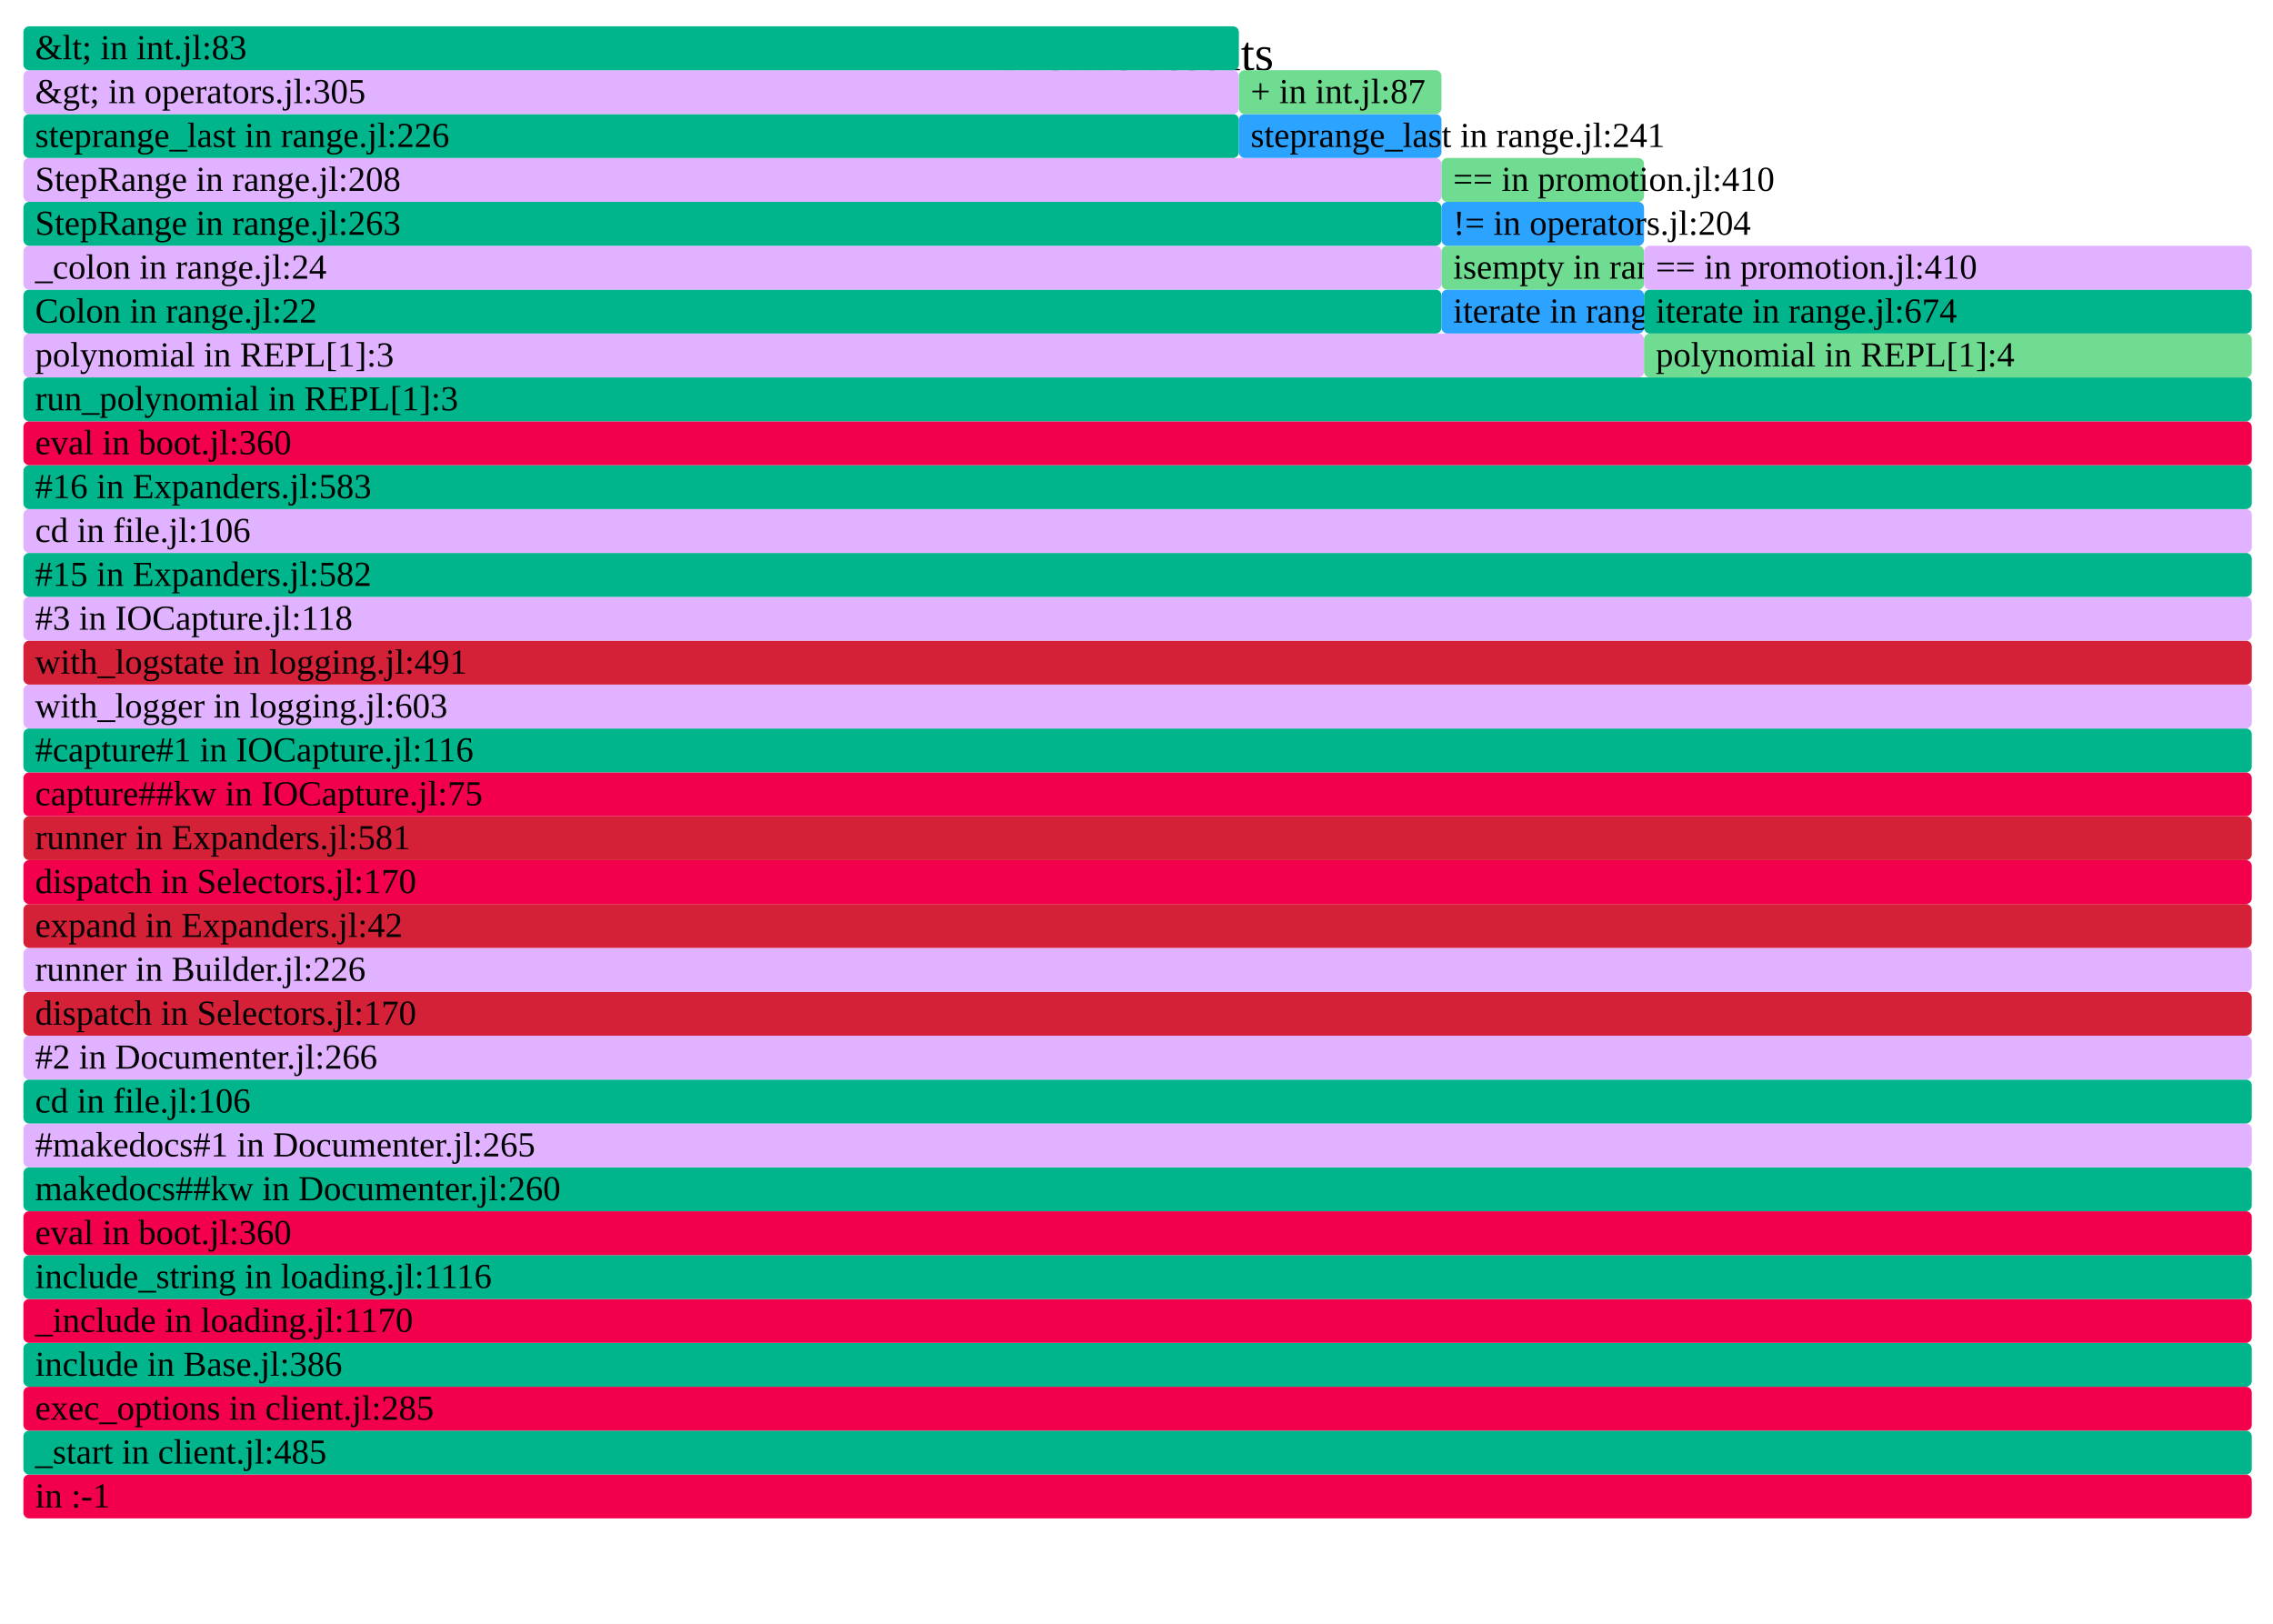
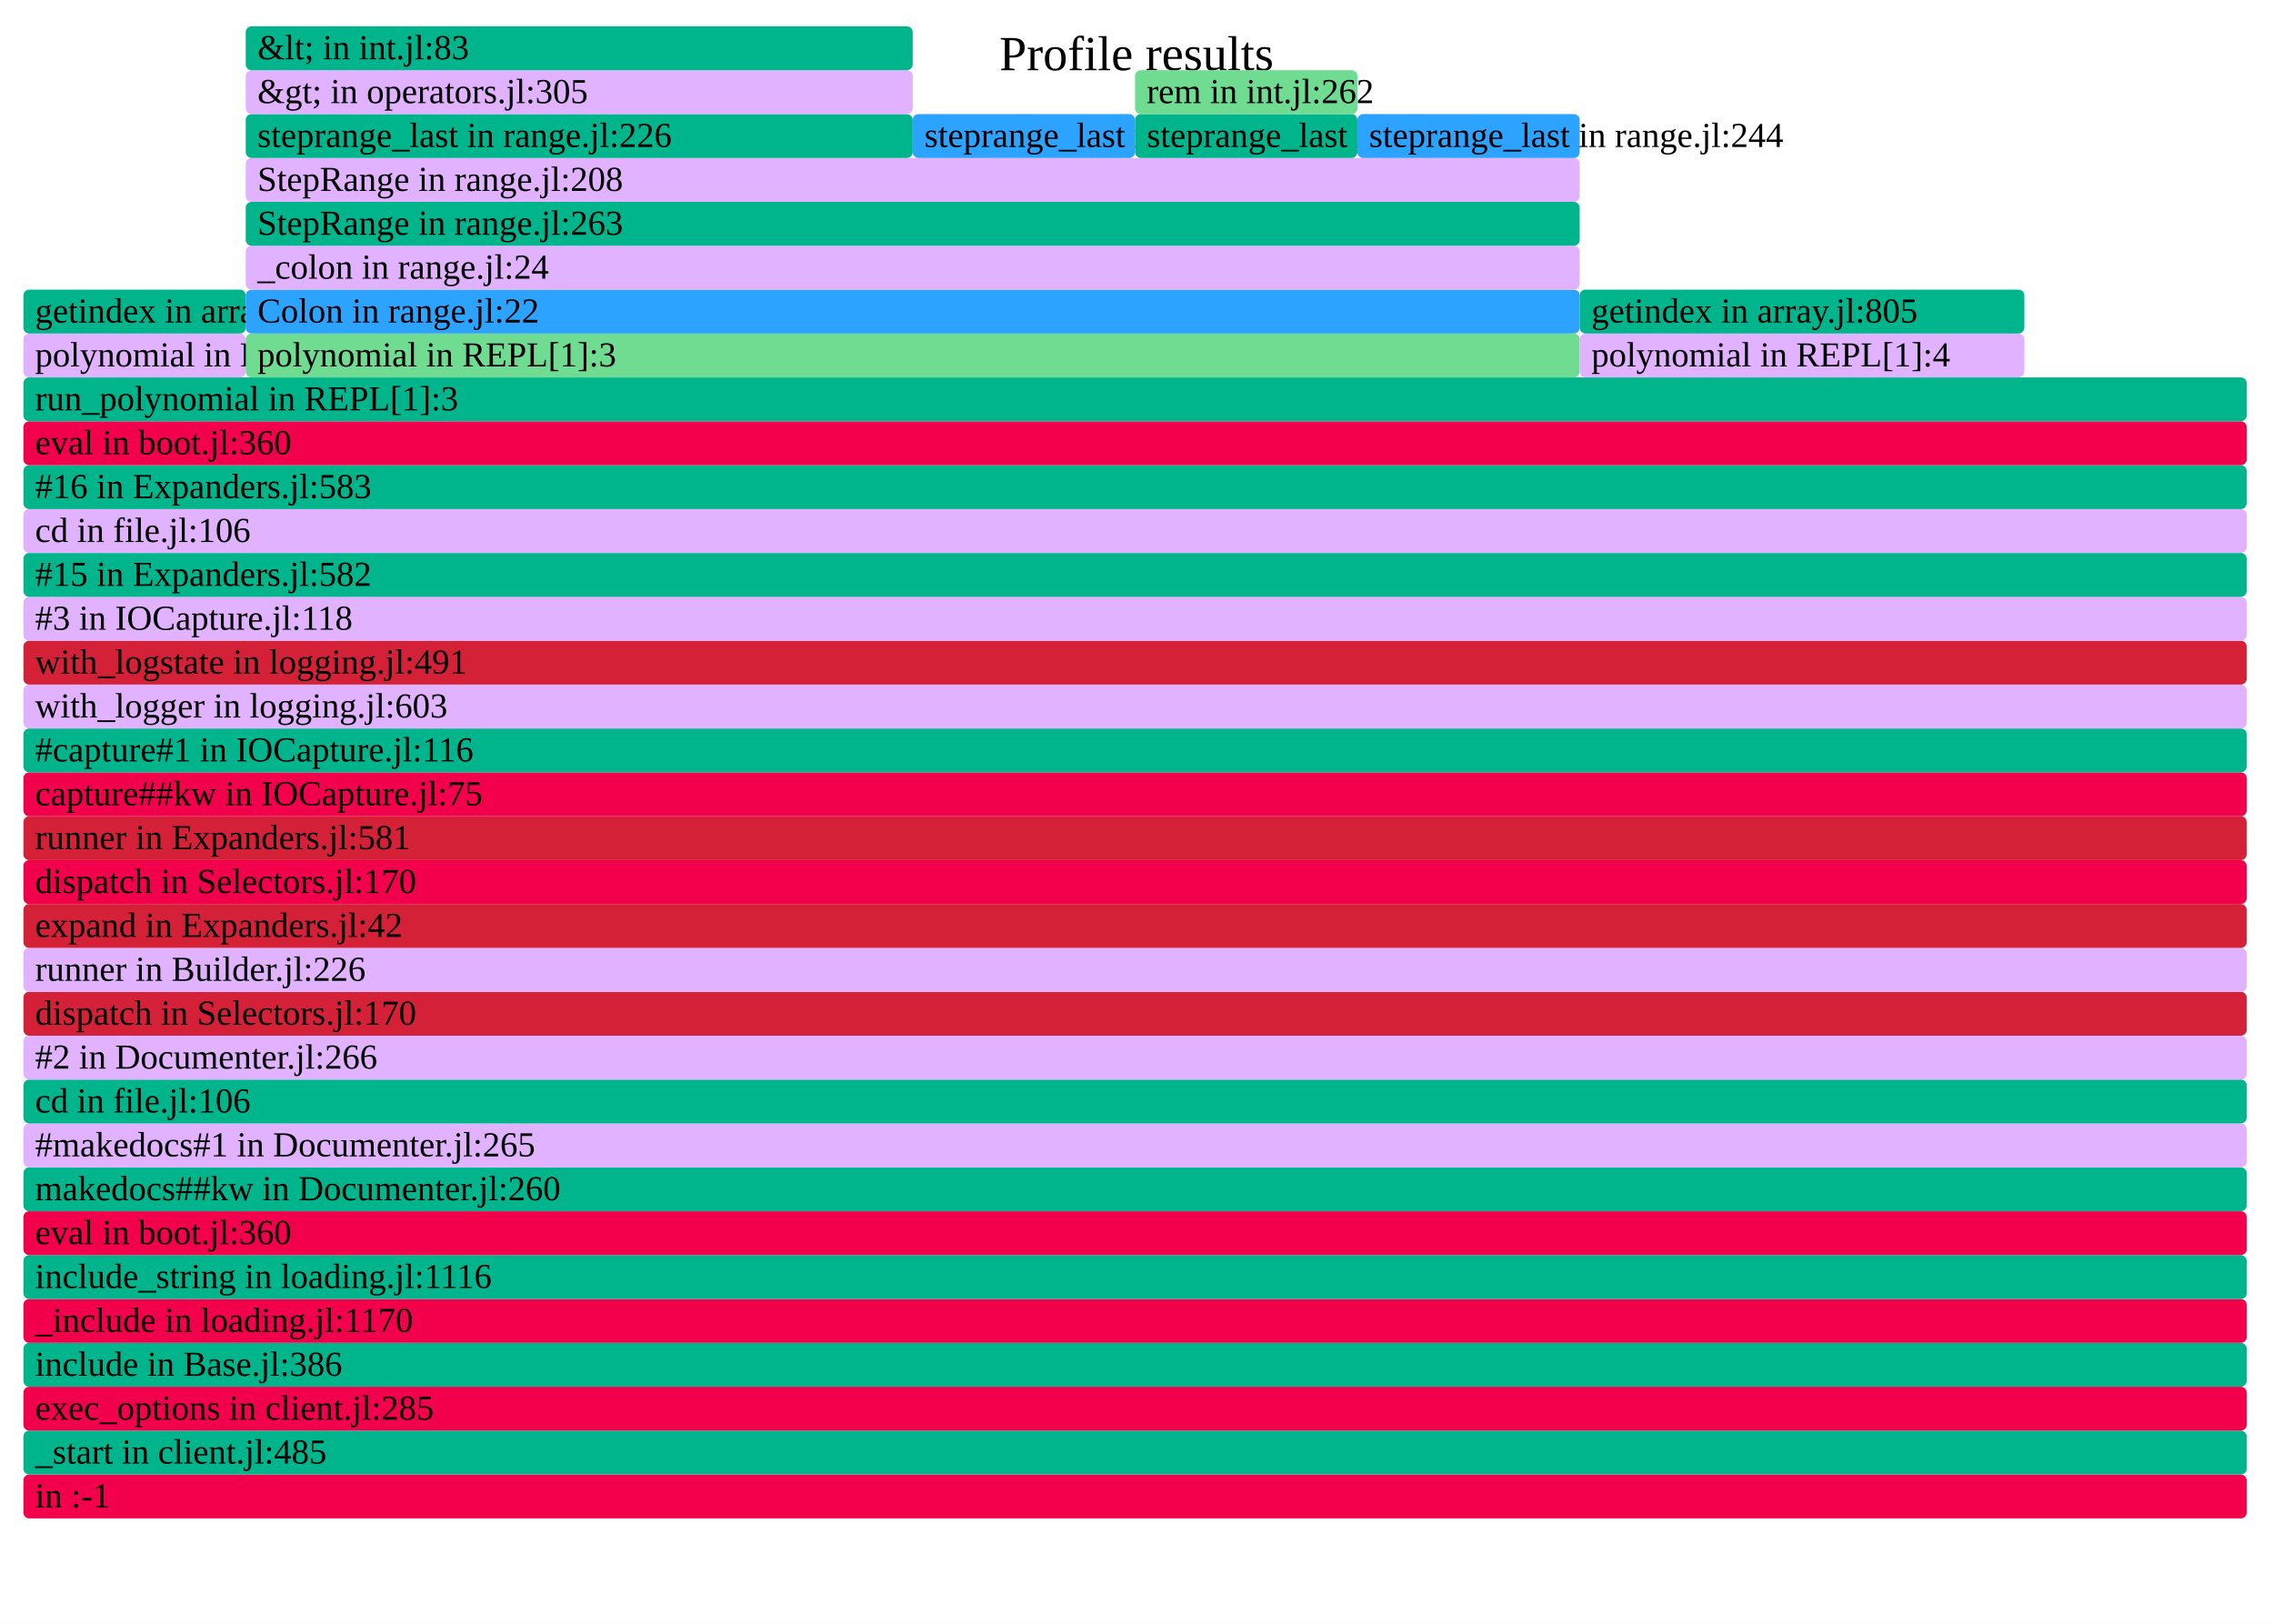
- <svg xmlns="http://www.w3.org/2000/svg" version="1.1" width="777" height="555" viewBox="0 0 777 555" id="fig-7bf837a604f64cc885ef6d8ea8f035d8">
+ <svg xmlns="http://www.w3.org/2000/svg" version="1.1" width="777" height="555" viewBox="0 0 777 555" id="fig-18f7d54ca2d546a98f33cf4b0b7d5172">
  <defs>
-     <clipPath id="fig-7bf837a604f64cc885ef6d8ea8f035d8-clip">
+     <clipPath id="fig-18f7d54ca2d546a98f33cf4b0b7d5172-clip">
      <rect x="0" y="0" width="777" height="555" />
    </clipPath>
  </defs>
  <style type="text/css">
-     #fig-7bf837a604f64cc885ef6d8ea8f035d8 text {
+     #fig-18f7d54ca2d546a98f33cf4b0b7d5172 text {
        pointer-events: none;
        font-family: inherit;
        font-size: 12px;
        fill: #000000;
    }
-     text#fig-7bf837a604f64cc885ef6d8ea8f035d8-caption {
+     text#fig-18f7d54ca2d546a98f33cf4b0b7d5172-caption {
        font-size: 16.8px;
        fill: #000000;
        text-anchor: middle;
    }
-     #fig-7bf837a604f64cc885ef6d8ea8f035d8-bg {
+     #fig-18f7d54ca2d546a98f33cf4b0b7d5172-bg {
        fill: #FFFFFF;
    }
-     #fig-7bf837a604f64cc885ef6d8ea8f035d8-viewport rect, #fig-7bf837a604f64cc885ef6d8ea8f035d8-viewport path {
+     #fig-18f7d54ca2d546a98f33cf4b0b7d5172-viewport rect, #fig-18f7d54ca2d546a98f33cf4b0b7d5172-viewport path {
        vector-effect: non-scaling-stroke;
        fill-opacity: 1;
    }
-     #fig-7bf837a604f64cc885ef6d8ea8f035d8-viewport text {
+     #fig-18f7d54ca2d546a98f33cf4b0b7d5172-viewport text {
        stroke: #000000;
        stroke-width: 0;
        stroke-opacity: 0.35;
    }
-     #fig-7bf837a604f64cc885ef6d8ea8f035d8-viewport rect:hover, #fig-7bf837a604f64cc885ef6d8ea8f035d8-viewport path:hover {
+     #fig-18f7d54ca2d546a98f33cf4b0b7d5172-viewport rect:hover, #fig-18f7d54ca2d546a98f33cf4b0b7d5172-viewport path:hover {
        fill-opacity: 0.75;
        stroke: #000000;
        stroke-width: 0.5;
    }
-     #fig-7bf837a604f64cc885ef6d8ea8f035d8-viewport + rect {
+     #fig-18f7d54ca2d546a98f33cf4b0b7d5172-viewport + rect {
        fill: #FFFFFF;
        opacity: 0.8;
    }
-     text#fig-7bf837a604f64cc885ef6d8ea8f035d8-details{
+     text#fig-18f7d54ca2d546a98f33cf4b0b7d5172-details{
        fill: #000000;
    }
</style>
-   <g id="fig-7bf837a604f64cc885ef6d8ea8f035d8-frame" clip-path="url(#fig-7bf837a604f64cc885ef6d8ea8f035d8-clip)">
-     <rect id="fig-7bf837a604f64cc885ef6d8ea8f035d8-bg" x="0" y="0" width="777" height="555" />
-     <text id="fig-7bf837a604f64cc885ef6d8ea8f035d8-caption" x="388.5" y="24">Profile results</text>
-     <g id="fig-7bf837a604f64cc885ef6d8ea8f035d8-viewport" transform="scale(1)">
-       <rect x="8" y="504" width="761.75" height="15" rx="2" fill="#F3004D" data-dinfo="" />
+   <g id="fig-18f7d54ca2d546a98f33cf4b0b7d5172-frame" clip-path="url(#fig-18f7d54ca2d546a98f33cf4b0b7d5172-clip)">
+     <rect id="fig-18f7d54ca2d546a98f33cf4b0b7d5172-bg" x="0" y="0" width="777" height="555" />
+     <text id="fig-18f7d54ca2d546a98f33cf4b0b7d5172-caption" x="388.5" y="24">Profile results</text>
+     <g id="fig-18f7d54ca2d546a98f33cf4b0b7d5172-viewport" transform="scale(1)">
+       <rect x="8" y="504" width="760" height="15" rx="2" fill="#F3004D" data-dinfo="" />
      <text x="8" dx="4" y="515.25"> in :-1</text>
-       <rect x="8" y="489" width="761.75" height="15" rx="2" fill="#00B58B" data-dinfo="./" />
+       <rect x="8" y="489" width="760" height="15" rx="2" fill="#00B58B" data-dinfo="./" />
      <text x="8" dx="4" y="500.25">_start in client.jl:485</text>
-       <rect x="8" y="474" width="761.75" height="15" rx="2" fill="#F3004D" data-dinfo="./" />
+       <rect x="8" y="474" width="760" height="15" rx="2" fill="#F3004D" data-dinfo="./" />
      <text x="8" dx="4" y="485.25">exec_options in client.jl:285</text>
-       <rect x="8" y="459" width="761.75" height="15" rx="2" fill="#00B58B" data-dinfo="./" />
+       <rect x="8" y="459" width="760" height="15" rx="2" fill="#00B58B" data-dinfo="./" />
      <text x="8" dx="4" y="470.25">include in Base.jl:386</text>
-       <rect x="8" y="444" width="761.75" height="15" rx="2" fill="#F3004D" data-dinfo="./" />
+       <rect x="8" y="444" width="760" height="15" rx="2" fill="#F3004D" data-dinfo="./" />
      <text x="8" dx="4" y="455.25">_include in loading.jl:1170</text>
-       <rect x="8" y="429" width="761.75" height="15" rx="2" fill="#00B58B" data-dinfo="./" />
+       <rect x="8" y="429" width="760" height="15" rx="2" fill="#00B58B" data-dinfo="./" />
      <text x="8" dx="4" y="440.25">include_string in loading.jl:1116</text>
-       <rect x="8" y="414" width="761.75" height="15" rx="2" fill="#F3004D" data-dinfo="./" />
+       <rect x="8" y="414" width="760" height="15" rx="2" fill="#F3004D" data-dinfo="./" />
      <text x="8" dx="4" y="425.25">eval in boot.jl:360</text>
-       <rect x="8" y="399" width="761.75" height="15" rx="2" fill="#00B58B" data-dinfo="/home/runner/.julia/packages/Documenter/qdbx6/src/" />
+       <rect x="8" y="399" width="760" height="15" rx="2" fill="#00B58B" data-dinfo="/home/runner/.julia/packages/Documenter/qdbx6/src/" />
      <text x="8" dx="4" y="410.25">makedocs##kw in Documenter.jl:260</text>
-       <rect x="8" y="384" width="761.75" height="15" rx="2" fill="#E1B2FF" data-dinfo="/home/runner/.julia/packages/Documenter/qdbx6/src/" />
+       <rect x="8" y="384" width="760" height="15" rx="2" fill="#E1B2FF" data-dinfo="/home/runner/.julia/packages/Documenter/qdbx6/src/" />
      <text x="8" dx="4" y="395.25">#makedocs#1 in Documenter.jl:265</text>
-       <rect x="8" y="369" width="761.75" height="15" rx="2" fill="#00B58B" data-dinfo="./" />
+       <rect x="8" y="369" width="760" height="15" rx="2" fill="#00B58B" data-dinfo="./" />
      <text x="8" dx="4" y="380.25">cd in file.jl:106</text>
-       <rect x="8" y="354" width="761.75" height="15" rx="2" fill="#E1B2FF" data-dinfo="/home/runner/.julia/packages/Documenter/qdbx6/src/" />
+       <rect x="8" y="354" width="760" height="15" rx="2" fill="#E1B2FF" data-dinfo="/home/runner/.julia/packages/Documenter/qdbx6/src/" />
      <text x="8" dx="4" y="365.25">#2 in Documenter.jl:266</text>
-       <rect x="8" y="339" width="761.75" height="15" rx="2" fill="#D42137" data-dinfo="/home/runner/.julia/packages/Documenter/qdbx6/src/Utilities/" />
+       <rect x="8" y="339" width="760" height="15" rx="2" fill="#D42137" data-dinfo="/home/runner/.julia/packages/Documenter/qdbx6/src/Utilities/" />
      <text x="8" dx="4" y="350.25">dispatch in Selectors.jl:170</text>
-       <rect x="8" y="324" width="761.75" height="15" rx="2" fill="#E1B2FF" data-dinfo="/home/runner/.julia/packages/Documenter/qdbx6/src/" />
+       <rect x="8" y="324" width="760" height="15" rx="2" fill="#E1B2FF" data-dinfo="/home/runner/.julia/packages/Documenter/qdbx6/src/" />
      <text x="8" dx="4" y="335.25">runner in Builder.jl:226</text>
-       <rect x="8" y="309" width="761.75" height="15" rx="2" fill="#D42137" data-dinfo="/home/runner/.julia/packages/Documenter/qdbx6/src/" />
+       <rect x="8" y="309" width="760" height="15" rx="2" fill="#D42137" data-dinfo="/home/runner/.julia/packages/Documenter/qdbx6/src/" />
      <text x="8" dx="4" y="320.25">expand in Expanders.jl:42</text>
-       <rect x="8" y="294" width="761.75" height="15" rx="2" fill="#F3004D" data-dinfo="/home/runner/.julia/packages/Documenter/qdbx6/src/Utilities/" />
+       <rect x="8" y="294" width="760" height="15" rx="2" fill="#F3004D" data-dinfo="/home/runner/.julia/packages/Documenter/qdbx6/src/Utilities/" />
      <text x="8" dx="4" y="305.25">dispatch in Selectors.jl:170</text>
-       <rect x="8" y="279" width="761.75" height="15" rx="2" fill="#D42137" data-dinfo="/home/runner/.julia/packages/Documenter/qdbx6/src/" />
+       <rect x="8" y="279" width="760" height="15" rx="2" fill="#D42137" data-dinfo="/home/runner/.julia/packages/Documenter/qdbx6/src/" />
      <text x="8" dx="4" y="290.25">runner in Expanders.jl:581</text>
-       <rect x="8" y="264" width="761.75" height="15" rx="2" fill="#F3004D" data-dinfo="/home/runner/.julia/packages/IOCapture/sXY71/src/" />
+       <rect x="8" y="264" width="760" height="15" rx="2" fill="#F3004D" data-dinfo="/home/runner/.julia/packages/IOCapture/sXY71/src/" />
      <text x="8" dx="4" y="275.25">capture##kw in IOCapture.jl:75</text>
-       <rect x="8" y="249" width="761.75" height="15" rx="2" fill="#00B58B" data-dinfo="/home/runner/.julia/packages/IOCapture/sXY71/src/" />
+       <rect x="8" y="249" width="760" height="15" rx="2" fill="#00B58B" data-dinfo="/home/runner/.julia/packages/IOCapture/sXY71/src/" />
      <text x="8" dx="4" y="260.25">#capture#1 in IOCapture.jl:116</text>
-       <rect x="8" y="234" width="761.75" height="15" rx="2" fill="#E1B2FF" data-dinfo="./" />
+       <rect x="8" y="234" width="760" height="15" rx="2" fill="#E1B2FF" data-dinfo="./" />
      <text x="8" dx="4" y="245.25">with_logger in logging.jl:603</text>
-       <rect x="8" y="219" width="761.75" height="15" rx="2" fill="#D42137" data-dinfo="./" />
+       <rect x="8" y="219" width="760" height="15" rx="2" fill="#D42137" data-dinfo="./" />
      <text x="8" dx="4" y="230.25">with_logstate in logging.jl:491</text>
-       <rect x="8" y="204" width="761.75" height="15" rx="2" fill="#E1B2FF" data-dinfo="/home/runner/.julia/packages/IOCapture/sXY71/src/" />
+       <rect x="8" y="204" width="760" height="15" rx="2" fill="#E1B2FF" data-dinfo="/home/runner/.julia/packages/IOCapture/sXY71/src/" />
      <text x="8" dx="4" y="215.25">#3 in IOCapture.jl:118</text>
-       <rect x="8" y="189" width="761.75" height="15" rx="2" fill="#00B58B" data-dinfo="/home/runner/.julia/packages/Documenter/qdbx6/src/" />
+       <rect x="8" y="189" width="760" height="15" rx="2" fill="#00B58B" data-dinfo="/home/runner/.julia/packages/Documenter/qdbx6/src/" />
      <text x="8" dx="4" y="200.25">#15 in Expanders.jl:582</text>
-       <rect x="8" y="174" width="761.75" height="15" rx="2" fill="#E1B2FF" data-dinfo="./" />
+       <rect x="8" y="174" width="760" height="15" rx="2" fill="#E1B2FF" data-dinfo="./" />
      <text x="8" dx="4" y="185.25">cd in file.jl:106</text>
-       <rect x="8" y="159" width="761.75" height="15" rx="2" fill="#00B58B" data-dinfo="/home/runner/.julia/packages/Documenter/qdbx6/src/" />
+       <rect x="8" y="159" width="760" height="15" rx="2" fill="#00B58B" data-dinfo="/home/runner/.julia/packages/Documenter/qdbx6/src/" />
      <text x="8" dx="4" y="170.25">#16 in Expanders.jl:583</text>
-       <rect x="8" y="144" width="761.75" height="15" rx="2" fill="#F3004D" data-dinfo="./" />
+       <rect x="8" y="144" width="760" height="15" rx="2" fill="#F3004D" data-dinfo="./" />
      <text x="8" dx="4" y="155.25">eval in boot.jl:360</text>
-       <rect x="8" y="129" width="761.75" height="15" rx="2" fill="#00B58B" data-dinfo="./" />
+       <rect x="8" y="129" width="760" height="15" rx="2" fill="#00B58B" data-dinfo="./" />
      <text x="8" dx="4" y="140.25">run_polynomial in REPL[1]:3</text>
-       <rect x="8" y="114" width="554" height="15" rx="2" fill="#E1B2FF" data-dinfo="./" />
-       <text x="8" dx="4" y="125.25">polynomial in REPL[1]:3</text>
-       <rect x="8" y="99" width="484.75" height="15" rx="2" fill="#00B58B" data-dinfo="./" />
-       <text x="8" dx="4" y="110.25">Colon in range.jl:22</text>
-       <rect x="8" y="84" width="484.75" height="15" rx="2" fill="#E1B2FF" data-dinfo="./" />
-       <text x="8" dx="4" y="95.25">_colon in range.jl:24</text>
-       <rect x="8" y="69" width="484.75" height="15" rx="2" fill="#00B58B" data-dinfo="./" />
-       <text x="8" dx="4" y="80.25">StepRange in range.jl:263</text>
-       <rect x="8" y="54" width="484.75" height="15" rx="2" fill="#E1B2FF" data-dinfo="./" />
-       <text x="8" dx="4" y="65.25">StepRange in range.jl:208</text>
-       <rect x="8" y="39" width="415.5" height="15" rx="2" fill="#00B58B" data-dinfo="./" />
-       <text x="8" dx="4" y="50.25">steprange_last in range.jl:226</text>
-       <rect x="8" y="24" width="415.5" height="15" rx="2" fill="#E1B2FF" data-dinfo="./" />
-       <text x="8" dx="4" y="35.25">&amp;gt; in operators.jl:305</text>
-       <rect x="8" y="9" width="415.5" height="15" rx="2" fill="#00B58B" data-dinfo="./" />
-       <text x="8" dx="4" y="20.25">&amp;lt; in int.jl:83</text>
-       <rect x="423.5" y="39" width="69.25" height="15" rx="2" fill="#2CA3FF" data-dinfo="./" />
-       <text x="423.5" dx="4" y="50.25">steprange_last in range.jl:241</text>
-       <rect x="423.5" y="24" width="69.25" height="15" rx="2" fill="#6FDC91" data-dinfo="./" />
-       <text x="423.5" dx="4" y="35.25">+ in int.jl:87</text>
-       <rect x="492.75" y="99" width="69.25" height="15" rx="2" fill="#2CA3FF" data-dinfo="./" />
-       <text x="492.75" dx="4" y="110.25">iterate in range.jl:670</text>
-       <rect x="492.75" y="84" width="69.25" height="15" rx="2" fill="#6FDC91" data-dinfo="./" />
-       <text x="492.75" dx="4" y="95.25">isempty in range.jl:517</text>
-       <rect x="492.75" y="69" width="69.25" height="15" rx="2" fill="#2CA3FF" data-dinfo="./" />
-       <text x="492.75" dx="4" y="80.25">!= in operators.jl:204</text>
-       <rect x="492.75" y="54" width="69.25" height="15" rx="2" fill="#6FDC91" data-dinfo="./" />
-       <text x="492.75" dx="4" y="65.25">== in promotion.jl:410</text>
-       <rect x="562" y="114" width="207.75" height="15" rx="2" fill="#6FDC91" data-dinfo="./" />
-       <text x="562" dx="4" y="125.25">polynomial in REPL[1]:4</text>
-       <rect x="562" y="99" width="207.75" height="15" rx="2" fill="#00B58B" data-dinfo="./" />
-       <text x="562" dx="4" y="110.25">iterate in range.jl:674</text>
-       <rect x="562" y="84" width="207.75" height="15" rx="2" fill="#E1B2FF" data-dinfo="./" />
-       <text x="562" dx="4" y="95.25">== in promotion.jl:410</text>
+       <rect x="8" y="114" width="76" height="15" rx="2" fill="#E1B2FF" data-dinfo="./" />
+       <text x="8" dx="4" y="125.25">polynomial in REPL[1]:2</text>
+       <rect x="8" y="99" width="76" height="15" rx="2" fill="#00B58B" data-dinfo="./" />
+       <text x="8" dx="4" y="110.25">getindex in array.jl:805</text>
+       <rect x="84" y="114" width="456" height="15" rx="2" fill="#6FDC91" data-dinfo="./" />
+       <text x="84" dx="4" y="125.25">polynomial in REPL[1]:3</text>
+       <rect x="84" y="99" width="456" height="15" rx="2" fill="#2CA3FF" data-dinfo="./" />
+       <text x="84" dx="4" y="110.25">Colon in range.jl:22</text>
+       <rect x="84" y="84" width="456" height="15" rx="2" fill="#E1B2FF" data-dinfo="./" />
+       <text x="84" dx="4" y="95.25">_colon in range.jl:24</text>
+       <rect x="84" y="69" width="456" height="15" rx="2" fill="#00B58B" data-dinfo="./" />
+       <text x="84" dx="4" y="80.25">StepRange in range.jl:263</text>
+       <rect x="84" y="54" width="456" height="15" rx="2" fill="#E1B2FF" data-dinfo="./" />
+       <text x="84" dx="4" y="65.25">StepRange in range.jl:208</text>
+       <rect x="84" y="39" width="228" height="15" rx="2" fill="#00B58B" data-dinfo="./" />
+       <text x="84" dx="4" y="50.25">steprange_last in range.jl:226</text>
+       <rect x="84" y="24" width="228" height="15" rx="2" fill="#E1B2FF" data-dinfo="./" />
+       <text x="84" dx="4" y="35.25">&amp;gt; in operators.jl:305</text>
+       <rect x="84" y="9" width="228" height="15" rx="2" fill="#00B58B" data-dinfo="./" />
+       <text x="84" dx="4" y="20.25">&amp;lt; in int.jl:83</text>
+       <rect x="312" y="39" width="76" height="15" rx="2" fill="#2CA3FF" data-dinfo="./" />
+       <text x="312" dx="4" y="50.25">steprange_last in range.jl:231</text>
+       <rect x="388" y="39" width="76" height="15" rx="2" fill="#00B58B" data-dinfo="./" />
+       <text x="388" dx="4" y="50.25">steprange_last in range.jl:238</text>
+       <rect x="388" y="24" width="76" height="15" rx="2" fill="#6FDC91" data-dinfo="./" />
+       <text x="388" dx="4" y="35.25">rem in int.jl:262</text>
+       <rect x="464" y="39" width="76" height="15" rx="2" fill="#2CA3FF" data-dinfo="./" />
+       <text x="464" dx="4" y="50.25">steprange_last in range.jl:244</text>
+       <rect x="540" y="114" width="152" height="15" rx="2" fill="#E1B2FF" data-dinfo="./" />
+       <text x="540" dx="4" y="125.25">polynomial in REPL[1]:4</text>
+       <rect x="540" y="99" width="152" height="15" rx="2" fill="#00B58B" data-dinfo="./" />
+       <text x="540" dx="4" y="110.25">getindex in array.jl:805</text>
    </g>
  </g>
</svg>
